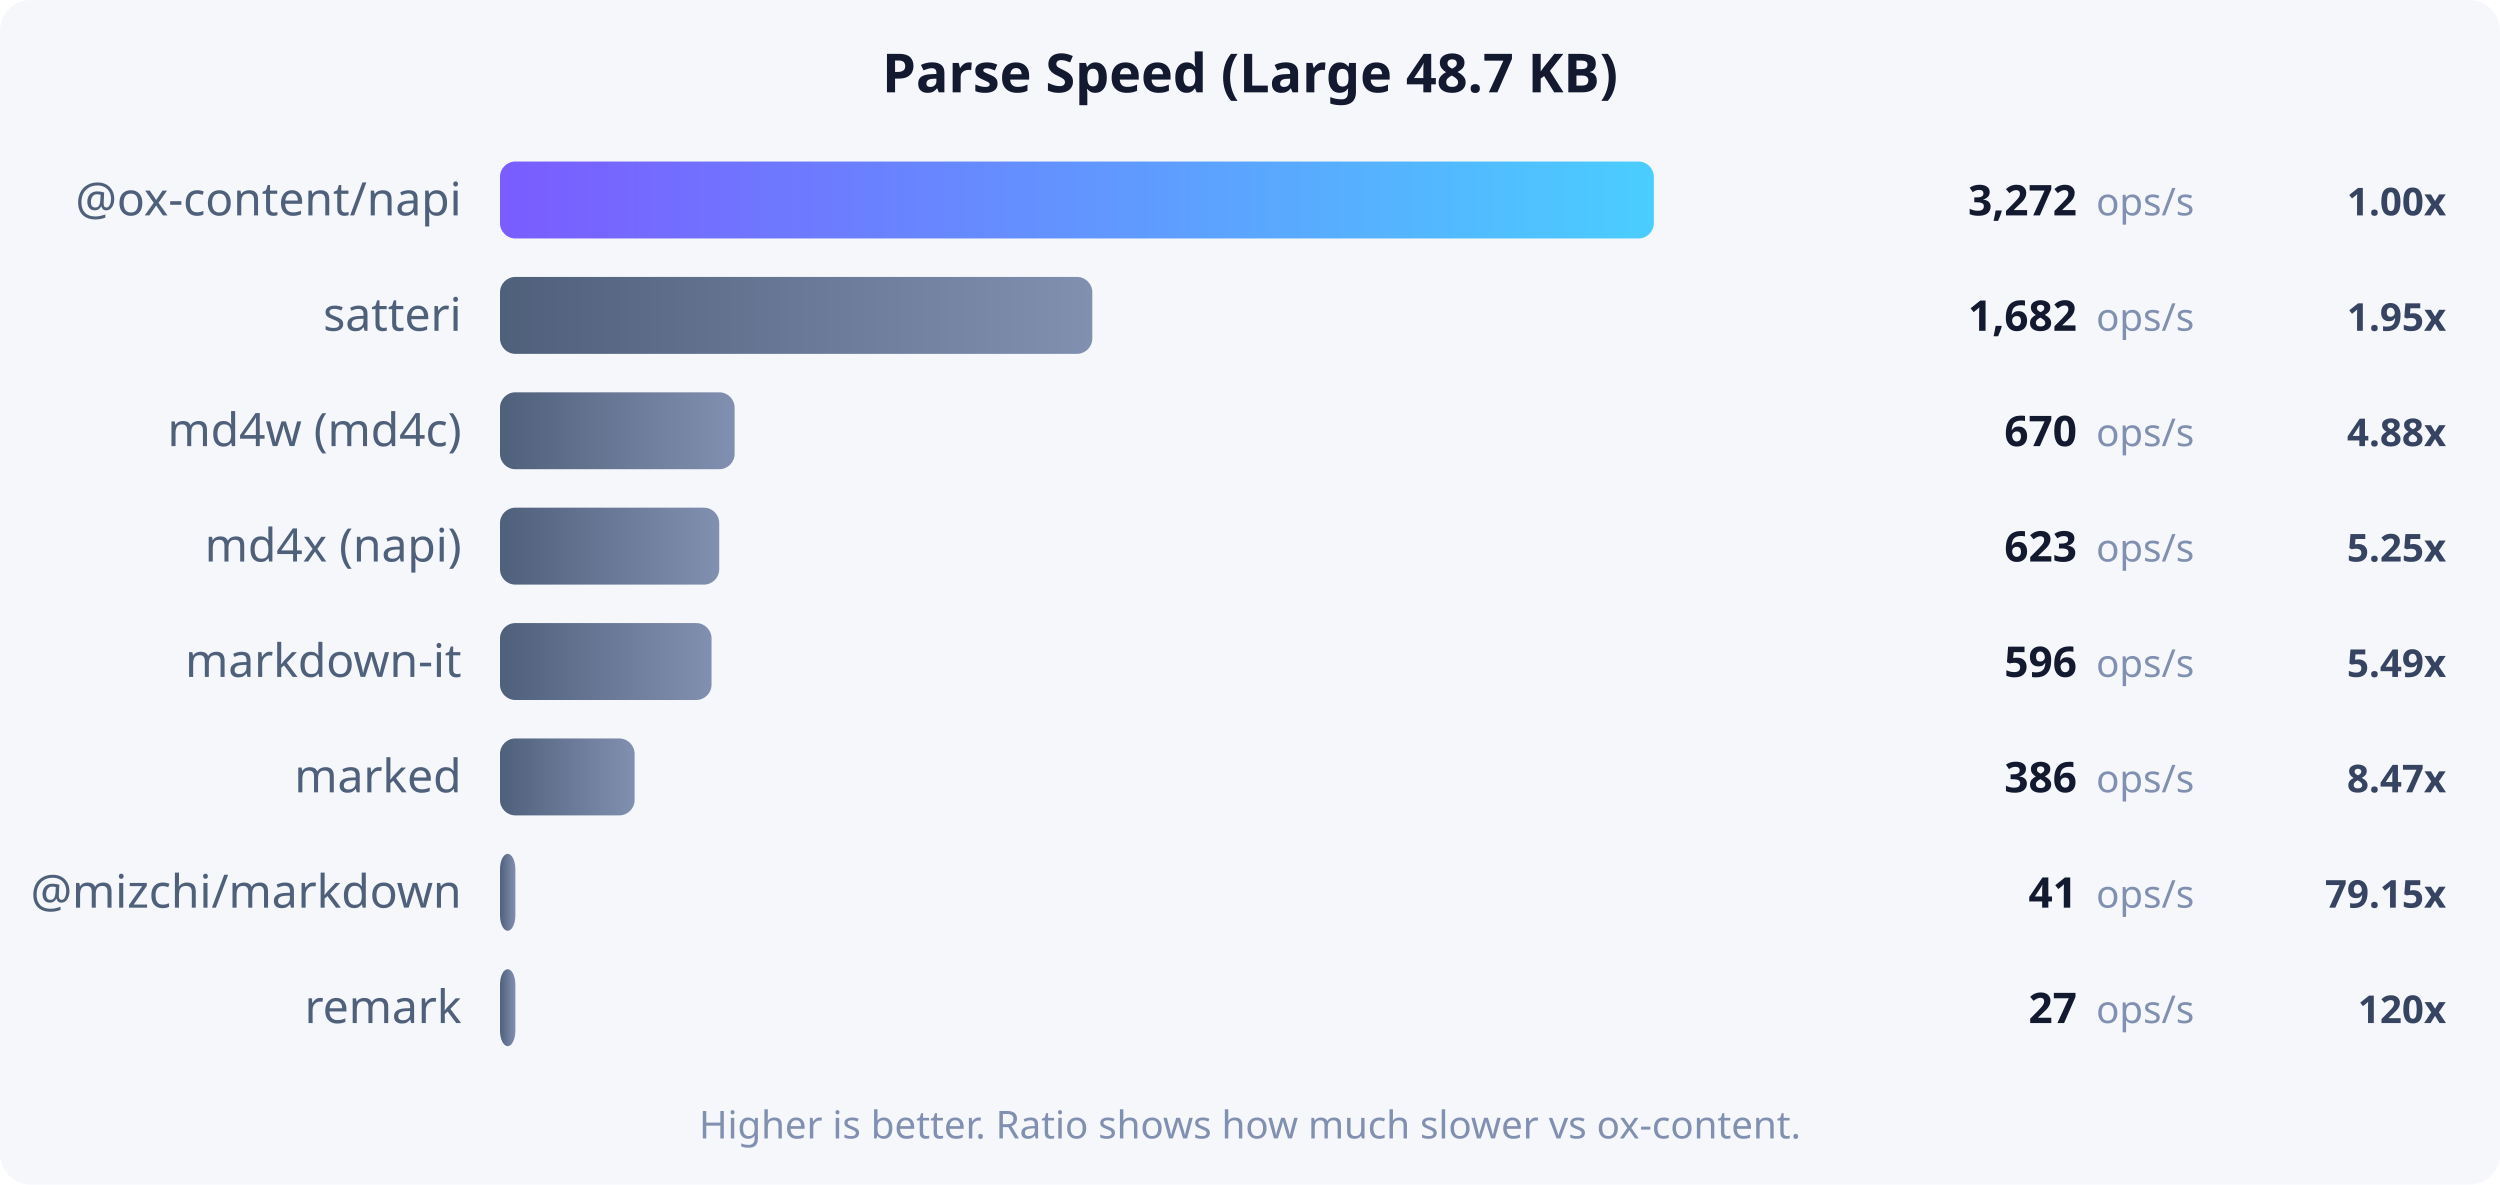
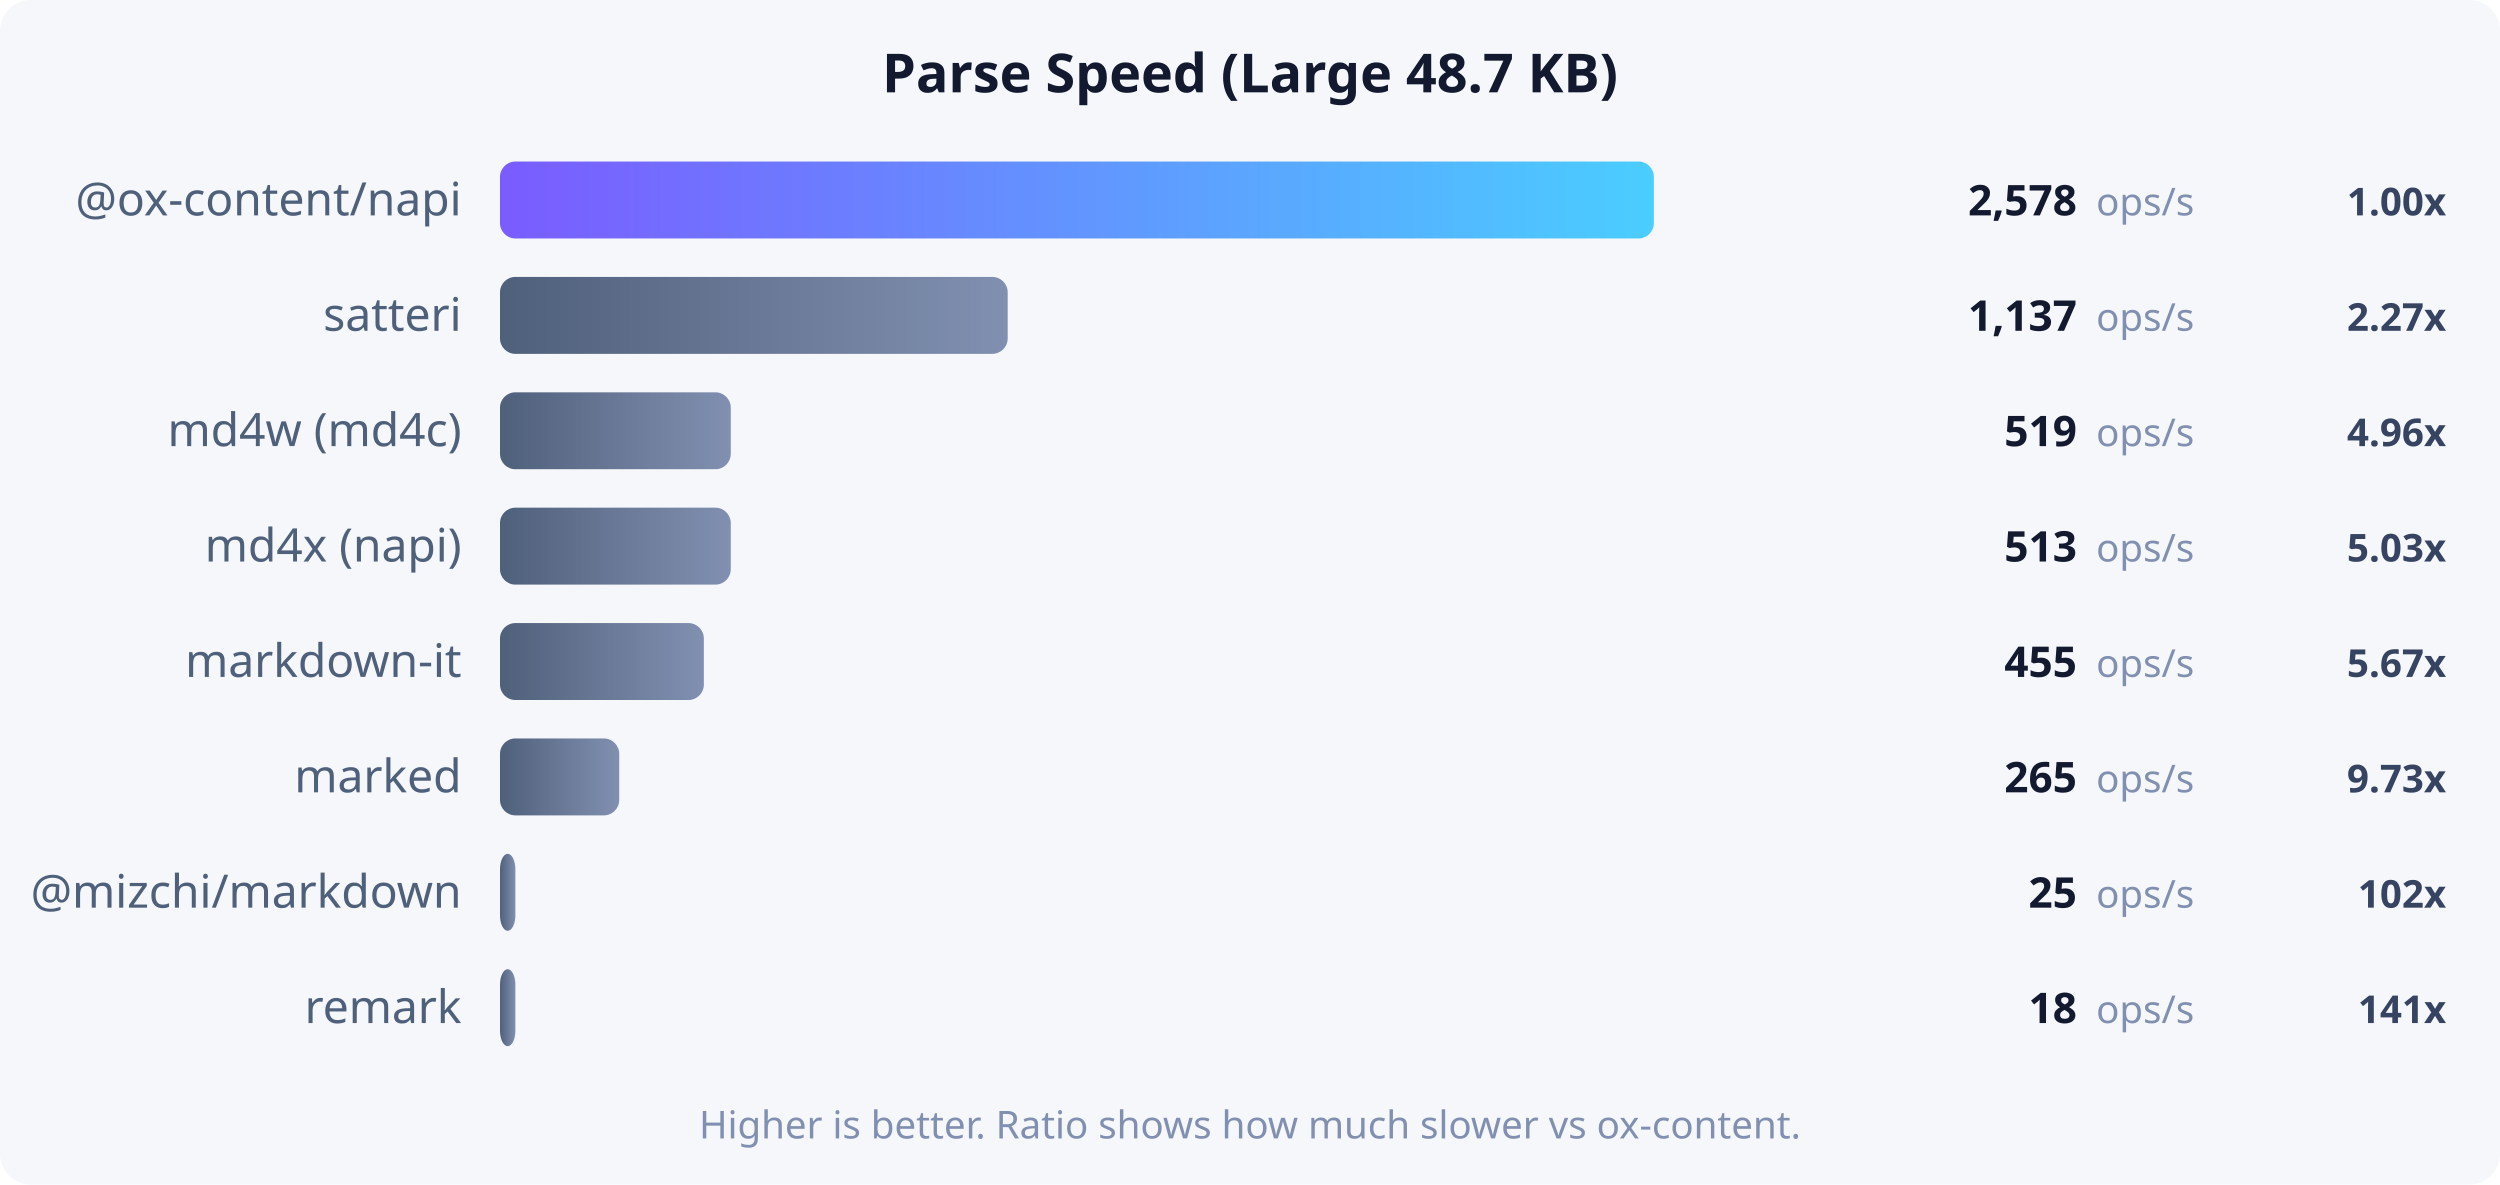
<svg xmlns="http://www.w3.org/2000/svg" viewBox="0 0 650 308">
  <defs>
    <linearGradient id="oxGrad" x1="0%" y1="0%" x2="100%" y2="0%">
      <stop offset="0%" style="stop-color:#7a5cff" />
      <stop offset="100%" style="stop-color:#4acdff" />
    </linearGradient>
    <linearGradient id="grayGrad" x1="0%" y1="0%" x2="100%" y2="0%">
      <stop offset="0%" style="stop-color:#4f607b" />
      <stop offset="100%" style="stop-color:#8190b0" />
    </linearGradient>
  </defs>
  <style>
    .title { font: bold 14px IBM Plex Sans, system-ui, sans-serif; fill: #131a30; }
    .label { font: 12px IBM Plex Sans, system-ui, sans-serif; fill: #4f607b; }
    .value { font: bold 11px IBM Plex Sans, system-ui, sans-serif; fill: #131a30; }
    .unit { font: 10px IBM Plex Sans, system-ui, sans-serif; fill: #8190b0; }
    .ratio { font: bold 10px IBM Plex Sans, system-ui, sans-serif; fill: #364462; }
  </style>
  <rect width="650" height="308" fill="#f5f7fb" rx="8" />
  <text x="325" y="24" text-anchor="middle" class="title">Parse Speed (Large 48.7 KB)</text>
  <text x="120" y="56" text-anchor="end" class="label">@ox-content/napi</text>
  <rect x="130" y="42" width="300" height="20" rx="4" fill="url(#oxGrad)" />
-   <text x="540" y="56" text-anchor="end" class="value">3,272</text>
+   <text x="540" y="56" text-anchor="end" class="value">2,578</text>
  <text x="545" y="56" class="unit">ops/s</text>
  <text x="636" y="56" text-anchor="end" class="ratio">1.00x</text>
  <text x="120" y="86" text-anchor="end" class="label">satteri</text>
-   <rect x="130" y="72" width="154" height="20" rx="4" fill="url(#grayGrad)" />
-   <text x="540" y="86" text-anchor="end" class="value">1,682</text>
+   <rect x="130" y="72" width="132" height="20" rx="4" fill="url(#grayGrad)" />
+   <text x="540" y="86" text-anchor="end" class="value">1,137</text>
  <text x="545" y="86" class="unit">ops/s</text>
-   <text x="636" y="86" text-anchor="end" class="ratio">1.95x</text>
+   <text x="636" y="86" text-anchor="end" class="ratio">2.27x</text>
  <text x="120" y="116" text-anchor="end" class="label">md4w (md4c)</text>
-   <rect x="130" y="102" width="61" height="20" rx="4" fill="url(#grayGrad)" />
-   <text x="540" y="116" text-anchor="end" class="value">670</text>
+   <rect x="130" y="102" width="60" height="20" rx="4" fill="url(#grayGrad)" />
+   <text x="540" y="116" text-anchor="end" class="value">519</text>
  <text x="545" y="116" class="unit">ops/s</text>
-   <text x="636" y="116" text-anchor="end" class="ratio">4.88x</text>
+   <text x="636" y="116" text-anchor="end" class="ratio">4.96x</text>
  <text x="120" y="146" text-anchor="end" class="label">md4x (napi)</text>
-   <rect x="130" y="132" width="57" height="20" rx="4" fill="url(#grayGrad)" />
-   <text x="540" y="146" text-anchor="end" class="value">623</text>
+   <rect x="130" y="132" width="60" height="20" rx="4" fill="url(#grayGrad)" />
+   <text x="540" y="146" text-anchor="end" class="value">513</text>
  <text x="545" y="146" class="unit">ops/s</text>
-   <text x="636" y="146" text-anchor="end" class="ratio">5.25x</text>
+   <text x="636" y="146" text-anchor="end" class="ratio">5.03x</text>
  <text x="120" y="176" text-anchor="end" class="label">markdown-it</text>
-   <rect x="130" y="162" width="55" height="20" rx="4" fill="url(#grayGrad)" />
-   <text x="540" y="176" text-anchor="end" class="value">596</text>
+   <rect x="130" y="162" width="53" height="20" rx="4" fill="url(#grayGrad)" />
+   <text x="540" y="176" text-anchor="end" class="value">455</text>
  <text x="545" y="176" class="unit">ops/s</text>
-   <text x="636" y="176" text-anchor="end" class="ratio">5.49x</text>
+   <text x="636" y="176" text-anchor="end" class="ratio">5.67x</text>
  <text x="120" y="206" text-anchor="end" class="label">marked</text>
-   <rect x="130" y="192" width="35" height="20" rx="4" fill="url(#grayGrad)" />
-   <text x="540" y="206" text-anchor="end" class="value">386</text>
+   <rect x="130" y="192" width="31" height="20" rx="4" fill="url(#grayGrad)" />
+   <text x="540" y="206" text-anchor="end" class="value">265</text>
  <text x="545" y="206" class="unit">ops/s</text>
-   <text x="636" y="206" text-anchor="end" class="ratio">8.47x</text>
+   <text x="636" y="206" text-anchor="end" class="ratio">9.73x</text>
  <text x="120" y="236" text-anchor="end" class="label">@mizchi/markdown</text>
  <rect x="130" y="222" width="4" height="20" rx="4" fill="url(#grayGrad)" />
-   <text x="540" y="236" text-anchor="end" class="value">41</text>
+   <text x="540" y="236" text-anchor="end" class="value">25</text>
  <text x="545" y="236" class="unit">ops/s</text>
-   <text x="636" y="236" text-anchor="end" class="ratio">79.15x</text>
+   <text x="636" y="236" text-anchor="end" class="ratio">102x</text>
  <text x="120" y="266" text-anchor="end" class="label">remark</text>
  <rect x="130" y="252" width="4" height="20" rx="4" fill="url(#grayGrad)" />
-   <text x="540" y="266" text-anchor="end" class="value">27</text>
+   <text x="540" y="266" text-anchor="end" class="value">18</text>
  <text x="545" y="266" class="unit">ops/s</text>
-   <text x="636" y="266" text-anchor="end" class="ratio">120x</text>
+   <text x="636" y="266" text-anchor="end" class="ratio">141x</text>
  <text x="325" y="296" text-anchor="middle" class="unit">Higher is better. Ratio shows how much slower vs ox-content.</text>
</svg>
